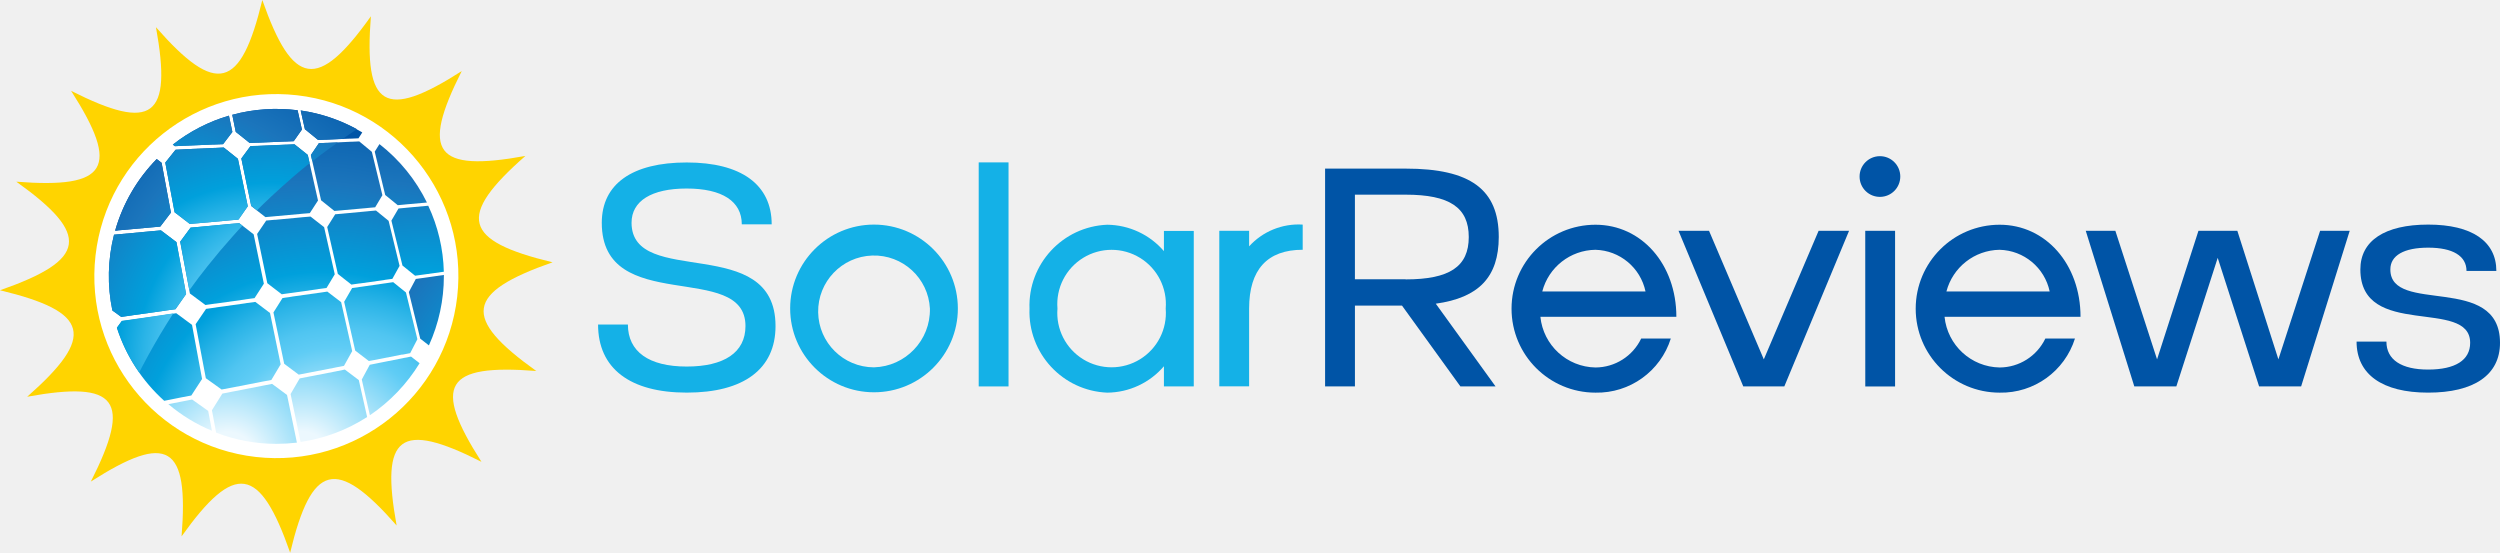
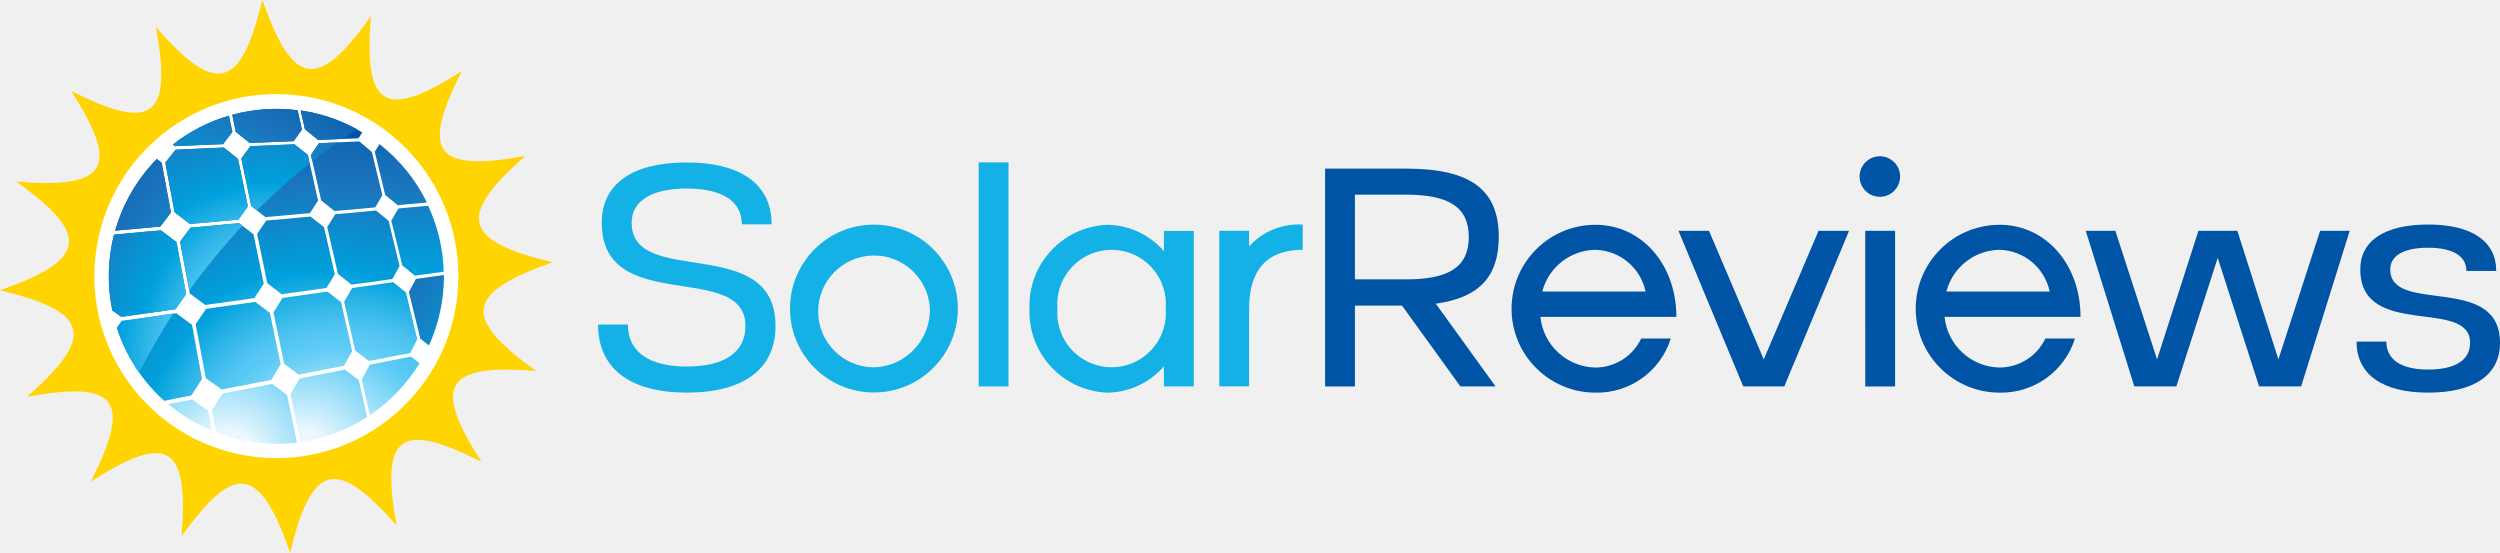
- <svg xmlns="http://www.w3.org/2000/svg" xmlns:xlink="http://www.w3.org/1999/xlink" id="solarreviews" width="158.322" height="35" viewBox="0 0 158.322 35">
+ <svg xmlns="http://www.w3.org/2000/svg" xmlns:xlink="http://www.w3.org/1999/xlink" id="solarreviews" width="140" height="30.95" viewBox="0 0 140 30.95">
  <defs>
-     <radialGradient id="radial-gradient" cx="1.87" cy="4.093" r="6.154" gradientTransform="translate(-0.142 0) scale(0.926 1)" gradientUnits="objectBoundingBox">
+     <radialGradient id="radial-gradient" cx="1.87" cy="4.093" r="6.154" gradientTransform="translate(-0.142) scale(0.926 1)" gradientUnits="objectBoundingBox">
      <stop offset="0.06" stop-color="#ecf8fe" />
      <stop offset="0.24" stop-color="#5fccf5" />
      <stop offset="0.28" stop-color="#50c5f1" />
      <stop offset="0.34" stop-color="#2bb4e7" />
      <stop offset="0.4" stop-color="#00a0dc" />
      <stop offset="0.59" stop-color="#1b75bc" />
      <stop offset="0.8" stop-color="#0054a6" />
    </radialGradient>
-     <radialGradient id="radial-gradient-2" cx="1.021" cy="4.336" r="6.454" gradientTransform="translate(-0.15 0) scale(0.951 1)" xlink:href="#radial-gradient" />
-     <radialGradient id="radial-gradient-3" cx="0.587" cy="2.031" r="5.661" gradientTransform="translate(0.186 0) scale(1.055 1)" xlink:href="#radial-gradient" />
-     <radialGradient id="radial-gradient-4" cx="1.459" cy="1.808" r="5.367" gradientTransform="translate(0.069 0) scale(1.031 1)" xlink:href="#radial-gradient" />
-     <radialGradient id="radial-gradient-5" cx="0.805" cy="3.134" r="6.049" gradientTransform="translate(0.005 0)" xlink:href="#radial-gradient" />
-     <radialGradient id="radial-gradient-6" cx="1.665" cy="2.897" r="5.745" gradientTransform="translate(-0.047 0) scale(0.977 1)" xlink:href="#radial-gradient" />
-     <radialGradient id="radial-gradient-7" cx="0.122" cy="4.585" r="6.763" gradientTransform="translate(-0.112 0) scale(0.974 1)" xlink:href="#radial-gradient" />
-     <radialGradient id="radial-gradient-8" cx="-0.105" cy="3.371" r="6.348" gradientTransform="translate(0.108 0) scale(1.025 1)" xlink:href="#radial-gradient" />
-     <radialGradient id="radial-gradient-9" cx="-1.393" cy="3.628" r="6.72" gradientTransform="translate(2.472 0) scale(1.337 1)" xlink:href="#radial-gradient" />
-     <radialGradient id="radial-gradient-10" cx="-0.336" cy="2.259" r="5.964" gradientTransform="translate(0.356 0) scale(1.077 1)" xlink:href="#radial-gradient" />
-     <radialGradient id="radial-gradient-11" cx="1.268" cy="1.274" r="7.838" gradientTransform="translate(-0.707 0) scale(0.706 1)" xlink:href="#radial-gradient" />
-     <radialGradient id="radial-gradient-12" cx="2.713" cy="2.65" r="5.436" gradientTransform="translate(0.157 0) scale(1.119 1)" xlink:href="#radial-gradient" />
-     <radialGradient id="radial-gradient-13" cx="2.366" cy="1.671" r="5.367" gradientTransform="translate(0.037 0) scale(1.029 1)" xlink:href="#radial-gradient" />
-     <radialGradient id="radial-gradient-14" cx="0.364" cy="1.244" r="6.493" gradientTransform="translate(-0.199 0) scale(0.946 1)" xlink:href="#radial-gradient" />
-     <radialGradient id="radial-gradient-15" cx="3.645" cy="4.195" r="6.564" gradientTransform="translate(0.55 0) scale(1.284 1)" xlink:href="#radial-gradient" />
-     <radialGradient id="radial-gradient-16" cx="-0.75" cy="1.76" r="8.03" gradientTransform="translate(0.082 0) scale(1.013 1)" xlink:href="#radial-gradient" />
-     <radialGradient id="radial-gradient-17" cx="3.444" cy="1.922" r="15.036" gradientTransform="translate(-1.044 0) scale(0.718 1)" xlink:href="#radial-gradient" />
-     <radialGradient id="radial-gradient-18" cx="0.289" cy="11.835" r="15.94" gradientTransform="translate(-2.482 0) scale(0.479 1)" xlink:href="#radial-gradient" />
-     <radialGradient id="radial-gradient-19" cx="-2.578" cy="2.622" r="6.677" gradientTransform="translate(11.565 0) scale(2.009 1)" xlink:href="#radial-gradient" />
-     <radialGradient id="radial-gradient-20" cx="-1.075" cy="5.163" r="7.695" gradientTransform="translate(1.194 0) scale(1.17 1)" xlink:href="#radial-gradient" />
-     <radialGradient id="radial-gradient-21" cx="2.446" cy="11.277" r="15.419" gradientTransform="translate(-1.356 0) scale(0.512 1)" xlink:href="#radial-gradient" />
-     <radialGradient id="radial-gradient-22" cx="1.238" cy="10.3" r="13.812" gradientTransform="translate(-1.651 0) scale(0.489 1)" xlink:href="#radial-gradient" />
-     <radialGradient id="radial-gradient-23" cx="0.568" cy="3.251" r="6.668" gradientTransform="translate(-0.117 0) scale(0.966 1)" xlink:href="#radial-gradient" />
-     <radialGradient id="radial-gradient-24" cx="1.405" cy="2.774" r="5.758" xlink:href="#radial-gradient" />
-     <radialGradient id="radial-gradient-25" cx="-1.142" cy="11.412" r="23.201" gradientTransform="translate(-3.338 0) scale(0.704 1)" xlink:href="#radial-gradient" />
-     <radialGradient id="radial-gradient-26" cx="2.897" cy="0.77" r="7.458" gradientTransform="translate(0.092 0) scale(1.047 1)" xlink:href="#radial-gradient" />
-     <radialGradient id="radial-gradient-27" cx="2.216" cy="1.485" r="5.086" gradientTransform="translate(0.157 0) scale(1.119 1)" xlink:href="#radial-gradient" />
-     <radialGradient id="radial-gradient-28" cx="1.605" cy="2.024" r="6.569" gradientTransform="translate(0.213 0) scale(1.077 1)" xlink:href="#radial-gradient" />
-     <radialGradient id="radial-gradient-29" cx="1.802" cy="7.973" r="14.427" gradientTransform="translate(-1.356 0) scale(0.512 1)" xlink:href="#radial-gradient" />
-     <radialGradient id="radial-gradient-30" cx="0.687" cy="7.34" r="12.923" gradientTransform="translate(-1.651 0) scale(0.489 1)" xlink:href="#radial-gradient" />
-     <radialGradient id="radial-gradient-31" cx="2.957" cy="2.789" r="6.142" gradientTransform="translate(0.55 0) scale(1.284 1)" xlink:href="#radial-gradient" />
-     <radialGradient id="radial-gradient-32" cx="-0.366" cy="8.419" r="14.915" gradientTransform="translate(-2.48 0) scale(0.525 1)" xlink:href="#radial-gradient" />
+     <radialGradient id="radial-gradient-2" cx="1.021" cy="4.336" r="6.454" gradientTransform="translate(-0.15) scale(0.951 1)" xlink:href="#radial-gradient" />
+     <radialGradient id="radial-gradient-3" cx="0.587" cy="2.031" r="5.661" gradientTransform="translate(0.186) scale(1.055 1)" xlink:href="#radial-gradient" />
+     <radialGradient id="radial-gradient-4" cx="1.459" cy="1.808" r="5.367" gradientTransform="translate(0.069) scale(1.031 1)" xlink:href="#radial-gradient" />
+     <radialGradient id="radial-gradient-5" cx="0.805" cy="3.134" r="6.049" gradientTransform="translate(0.005)" xlink:href="#radial-gradient" />
+     <radialGradient id="radial-gradient-6" cx="1.665" cy="2.897" r="5.745" gradientTransform="translate(-0.047) scale(0.977 1)" xlink:href="#radial-gradient" />
+     <radialGradient id="radial-gradient-7" cx="0.122" cy="4.585" r="6.763" gradientTransform="translate(-0.112) scale(0.974 1)" xlink:href="#radial-gradient" />
+     <radialGradient id="radial-gradient-8" cx="-0.105" cy="3.371" r="6.348" gradientTransform="translate(0.108) scale(1.025 1)" xlink:href="#radial-gradient" />
+     <radialGradient id="radial-gradient-9" cx="-1.393" cy="3.628" r="6.72" gradientTransform="translate(2.472) scale(1.337 1)" xlink:href="#radial-gradient" />
+     <radialGradient id="radial-gradient-10" cx="-0.336" cy="2.259" r="5.964" gradientTransform="translate(0.356) scale(1.077 1)" xlink:href="#radial-gradient" />
+     <radialGradient id="radial-gradient-11" cx="1.268" cy="1.274" r="7.838" gradientTransform="translate(-0.707) scale(0.706 1)" xlink:href="#radial-gradient" />
+     <radialGradient id="radial-gradient-12" cx="2.713" cy="2.65" r="5.436" gradientTransform="translate(0.157) scale(1.119 1)" xlink:href="#radial-gradient" />
+     <radialGradient id="radial-gradient-13" cx="2.366" cy="1.671" r="5.367" gradientTransform="translate(0.037) scale(1.029 1)" xlink:href="#radial-gradient" />
+     <radialGradient id="radial-gradient-14" cx="0.364" cy="1.244" r="6.493" gradientTransform="translate(-0.199) scale(0.946 1)" xlink:href="#radial-gradient" />
+     <radialGradient id="radial-gradient-15" cx="3.645" cy="4.195" r="6.564" gradientTransform="translate(0.55) scale(1.284 1)" xlink:href="#radial-gradient" />
+     <radialGradient id="radial-gradient-16" cx="-0.75" cy="1.76" r="8.03" gradientTransform="translate(0.082) scale(1.013 1)" xlink:href="#radial-gradient" />
+     <radialGradient id="radial-gradient-17" cx="3.444" cy="1.922" r="15.036" gradientTransform="translate(-1.044) scale(0.718 1)" xlink:href="#radial-gradient" />
+     <radialGradient id="radial-gradient-18" cx="0.289" cy="11.835" r="15.94" gradientTransform="translate(-2.482) scale(0.479 1)" xlink:href="#radial-gradient" />
+     <radialGradient id="radial-gradient-19" cx="-2.578" cy="2.622" r="6.677" gradientTransform="translate(11.565) scale(2.009 1)" xlink:href="#radial-gradient" />
+     <radialGradient id="radial-gradient-20" cx="-1.075" cy="5.163" r="7.695" gradientTransform="translate(1.194) scale(1.17 1)" xlink:href="#radial-gradient" />
+     <radialGradient id="radial-gradient-21" cx="2.446" cy="11.277" r="15.419" gradientTransform="translate(-1.356) scale(0.512 1)" xlink:href="#radial-gradient" />
+     <radialGradient id="radial-gradient-22" cx="1.238" cy="10.3" r="13.812" gradientTransform="translate(-1.651) scale(0.489 1)" xlink:href="#radial-gradient" />
+     <radialGradient id="radial-gradient-23" cx="0.568" cy="3.251" r="6.668" gradientTransform="translate(-0.117) scale(0.966 1)" xlink:href="#radial-gradient" />
+     <radialGradient id="radial-gradient-24" cx="1.405" cy="2.774" r="5.758" gradientTransform="matrix(1, 0, 0, 1, 0, 0)" xlink:href="#radial-gradient" />
+     <radialGradient id="radial-gradient-25" cx="-1.142" cy="11.412" r="23.201" gradientTransform="translate(-3.338) scale(0.704 1)" xlink:href="#radial-gradient" />
+     <radialGradient id="radial-gradient-26" cx="2.897" cy="0.77" r="7.458" gradientTransform="translate(0.092) scale(1.047 1)" xlink:href="#radial-gradient" />
+     <radialGradient id="radial-gradient-27" cx="2.216" cy="1.485" r="5.086" gradientTransform="translate(0.157) scale(1.119 1)" xlink:href="#radial-gradient" />
+     <radialGradient id="radial-gradient-28" cx="1.605" cy="2.024" r="6.569" gradientTransform="translate(0.213) scale(1.077 1)" xlink:href="#radial-gradient" />
+     <radialGradient id="radial-gradient-29" cx="1.802" cy="7.973" r="14.427" gradientTransform="translate(-1.356) scale(0.512 1)" xlink:href="#radial-gradient" />
+     <radialGradient id="radial-gradient-30" cx="0.687" cy="7.34" r="12.923" gradientTransform="translate(-1.651) scale(0.489 1)" xlink:href="#radial-gradient" />
+     <radialGradient id="radial-gradient-31" cx="2.957" cy="2.789" r="6.142" gradientTransform="translate(0.55) scale(1.284 1)" xlink:href="#radial-gradient" />
+     <radialGradient id="radial-gradient-32" cx="-0.366" cy="8.419" r="14.915" gradientTransform="translate(-2.48) scale(0.525 1)" xlink:href="#radial-gradient" />
  </defs>
-   <path id="Path_1" data-name="Path 1" d="M52.385,21.539c0,2.718-2.009,4.214-5.619,4.214s-5.619-1.538-5.619-4.313h1.889c0,1.714,1.321,2.662,3.723,2.662,2.367,0,3.723-.885,3.723-2.564,0-4.179-9.1-.611-9.1-6.539,0-2.465,1.932-3.821,5.38-3.821s5.38,1.4,5.38,3.919H50.249c0-1.461-1.243-2.269-3.491-2.269-2.227,0-3.491.787-3.491,2.17C43.281,19.172,52.385,15.6,52.385,21.539Z" transform="translate(-3.272 -0.889)" fill="#14b1e7" />
-   <path id="Path_2" data-name="Path 2" d="M64.983,20.769a5.31,5.31,0,1,1-5.317-5.317A5.318,5.318,0,0,1,64.983,20.769Zm-1.77,0a3.541,3.541,0,1,0-3.547,3.723A3.645,3.645,0,0,0,63.213,20.769Z" transform="translate(-4.323 -1.229)" fill="#14b1e7" />
-   <path id="Path_3" data-name="Path 3" d="M67.335,11.172h1.889V25.36H67.335Z" transform="translate(-5.355 -0.888)" fill="#14b1e7" />
-   <path id="Path_4" data-name="Path 4" d="M81.233,15.846V25.7H79.343V24.423a4.774,4.774,0,0,1-3.589,1.672,5.133,5.133,0,0,1-4.924-5.317,5.133,5.133,0,0,1,4.924-5.317,4.8,4.8,0,0,1,3.589,1.672V15.853h1.889ZM79.456,20.77a3.439,3.439,0,1,0-6.855,0,3.439,3.439,0,1,0,6.855,0Z" transform="translate(-5.633 -1.229)" fill="#14b1e7" />
-   <path id="Path_5" data-name="Path 5" d="M89.169,15.452v1.594c-2.248,0-3.393,1.264-3.393,3.723v4.924H83.887V15.846h1.889v.983A4.231,4.231,0,0,1,89.169,15.452Z" transform="translate(-6.671 -1.229)" fill="#14b1e7" />
-   <path id="Path_6" data-name="Path 6" d="M98.176,20.154l3.786,5.24H99.736l-3.7-5.12H93.056v5.12H91.166V11.6h5.106c4.1,0,5.893,1.321,5.893,4.334C102.159,18.454,100.916,19.774,98.176,20.154Zm-1.911-1.538c2.781,0,4-.808,4-2.683s-1.222-2.683-4-2.683h-3.21v5.359h3.21Z" transform="translate(-7.25 -0.922)" fill="#0054a6" />
-   <path id="Path_7" data-name="Path 7" d="M112.206,22.667h1.876a4.9,4.9,0,0,1-4.77,3.428,5.317,5.317,0,0,1,0-10.634c2.915,0,5.121,2.5,5.121,5.83h-8.611a3.569,3.569,0,0,0,3.49,3.21A3.222,3.222,0,0,0,112.206,22.667Zm-6.265-2.978h6.539a3.328,3.328,0,0,0-3.175-2.641A3.527,3.527,0,0,0,105.941,19.688Z" transform="translate(-8.271 -1.229)" fill="#0054a6" />
-   <path id="Path_8" data-name="Path 8" d="M126.282,15.88l-4.1,9.854h-2.6l-4.1-9.854h1.932l3.469,8.141,3.47-8.141Z" transform="translate(-9.183 -1.263)" fill="#0054a6" />
-   <path id="Path_9" data-name="Path 9" d="M127.939,12.044a1.289,1.289,0,1,1,1.3,1.278A1.284,1.284,0,0,1,127.939,12.044Zm.359,3.428h1.889v9.855H128.3Z" transform="translate(-10.174 -0.854)" fill="#0054a6" />
-   <path id="Path_10" data-name="Path 10" d="M140.013,22.667h1.875a4.9,4.9,0,0,1-4.769,3.428,5.317,5.317,0,0,1,0-10.634c2.915,0,5.121,2.5,5.121,5.83h-8.611a3.569,3.569,0,0,0,3.49,3.21A3.224,3.224,0,0,0,140.013,22.667Zm-6.266-2.978h6.54a3.328,3.328,0,0,0-3.175-2.641A3.535,3.535,0,0,0,133.747,19.688Z" transform="translate(-10.483 -1.229)" fill="#0054a6" />
-   <path id="Path_11" data-name="Path 11" d="M160.216,15.88l-3.076,9.854h-2.662l-2.621-8.141-2.62,8.141h-2.662L143.5,15.88h1.875l2.641,8.141,2.621-8.141H153.1l2.6,8.141,2.641-8.141Z" transform="translate(-11.412 -1.263)" fill="#0054a6" />
-   <path id="Path_12" data-name="Path 12" d="M171.215,22.94c0,2.03-1.637,3.154-4.552,3.154s-4.531-1.166-4.531-3.231h1.89c0,1.145.948,1.77,2.641,1.77,1.714,0,2.662-.59,2.662-1.693,0-2.88-6.953-.2-6.953-4.65,0-1.812,1.538-2.838,4.3-2.838s4.312,1.061,4.312,2.936h-1.89c0-.948-.863-1.475-2.423-1.475-1.538,0-2.4.492-2.4,1.377C164.261,21.184,171.215,18.508,171.215,22.94Z" transform="translate(-12.893 -1.229)" fill="#0054a6" />
-   <path id="Path_13" data-name="Path 13" d="M34.994,16.611c-5.668-1.363-6.083-2.908-1.721-6.736-5.71,1.039-6.645-.2-4.032-5.373-4.882,3.126-6.209,2.318-5.753-3.47C20.124,5.76,18.543,5.507,16.612,0,15.249,5.668,13.7,6.083,9.876,1.721c1.039,5.71-.2,6.645-5.373,4.032,3.126,4.882,2.318,6.209-3.47,5.753C5.76,14.877,5.507,16.457,0,18.382c5.668,1.363,6.083,2.908,1.721,6.743,5.711-1.04,6.652.2,4.032,5.373,4.882-3.126,6.209-2.318,5.746,3.47C14.87,29.24,16.45,29.493,18.375,35c1.363-5.668,2.915-6.083,6.743-1.721-1.039-5.71.2-6.652,5.373-4.032-3.126-4.882-2.318-6.209,3.47-5.753C29.234,20.116,29.494,18.536,34.994,16.611Z" fill="#ffd400" />
-   <path id="Path_14" data-name="Path 14" d="M29.47,19.312A11.527,11.527,0,1,0,16.714,29.454,11.525,11.525,0,0,0,29.47,19.312Z" transform="translate(-0.516 -0.516)" fill="#fff" />
-   <path id="Path_15" data-name="Path 15" d="M15.072,10.149l-.555.028h-.07l-1.77.077-.07.007-.583.028-.653.815.59,3.147.962.737.59-.049.07-.007,1.791-.162.07-.007.562-.049.59-.843-.625-3.006Z" transform="translate(-0.904 -0.807)" fill="url(#radial-gradient)" />
-   <path id="Path_16" data-name="Path 16" d="M19.97,9.927l-.513.028h-.063l-1.616.07-.07.007-.527.021-.576.78.625,3.006.9.7.534-.049.07-.007,1.63-.147.063-.007.513-.042.52-.8-.646-2.873Z" transform="translate(-1.321 -0.789)" fill="url(#radial-gradient-2)" />
-   <path id="Path_17" data-name="Path 17" d="M22.224,20.061l-.513.077-.063.007L20,20.377l-.07.014-.541.077-.576.913.681,3.252.92.688.548-.105.07-.014,1.665-.323.063-.014.52-.1.52-.934-.7-3.1Z" transform="translate(-1.496 -1.595)" fill="url(#radial-gradient-3)" />
-   <path id="Path_18" data-name="Path 18" d="M17.24,20.771l-.569.077-.07.014-1.812.253-.07.014-.6.084-.66.969.646,3.421,1,.716.6-.112.077-.014,1.833-.358.07-.014.569-.105.59-.99-.674-3.252Z" transform="translate(-1.07 -1.652)" fill="url(#radial-gradient-4)" />
-   <path id="Path_19" data-name="Path 19" d="M21.074,14.9l-.513.042-.063.007-1.637.154H18.8l-.534.049-.576.85.646,3.119.913.7.541-.077.07-.007,1.644-.232.07-.014.513-.07.52-.864-.674-2.985Z" transform="translate(-1.407 -1.185)" fill="url(#radial-gradient-5)" />
-   <path id="Path_20" data-name="Path 20" d="M16.137,15.353l-.562.049-.07.007-1.791.169-.07.007-.59.049-.66.892.618,3.28.983.73.59-.084.077-.007,1.812-.253.07-.014.562-.077.59-.913-.646-3.126Z" transform="translate(-0.986 -1.221)" fill="url(#radial-gradient-6)" />
-   <path id="Path_21" data-name="Path 21" d="M24.452,9.729l-.464.021h-.063l-1.482.07H22.38l-.485.021-.506.752.646,2.866.843.674.492-.042.063-.007,1.5-.133.056-.007.471-.042.457-.766-.667-2.746Z" transform="translate(-1.701 -0.774)" fill="url(#radial-gradient-7)" />
-   <path id="Path_22" data-name="Path 22" d="M26.4,15.137l-.8-.653-.471.042-.056.007-1.5.14-.063.007-.492.042-.506.808.674,2.971.857.674.492-.07L24.6,19.1l1.51-.211.056-.014.471-.063.457-.822Z" transform="translate(-1.79 -1.152)" fill="url(#radial-gradient-8)" />
-   <path id="Path_23" data-name="Path 23" d="M29.262,14.155l-1.377.126-.056.007-.45.042-.45.766.7,2.845.8.646.457-.063.056-.007,1.307-.183A10.45,10.45,0,0,0,29.262,14.155Z" transform="translate(-2.142 -1.126)" fill="url(#radial-gradient-9)" />
-   <path id="Path_24" data-name="Path 24" d="M27.591,20.066l-.808-.653-.478.07-.056.007-1.51.218-.063.007-.492.07-.506.871.7,3.091.864.66.5-.091.063-.014,1.517-.3L27.388,24l.471-.091.457-.885Z" transform="translate(-1.883 -1.544)" fill="url(#radial-gradient-10)" />
-   <path id="Path_25" data-name="Path 25" d="M18.389,26.41l-.569.112-.07.014-1.833.358-.077.014-.6.119-.66,1.054.267,1.419a10.554,10.554,0,0,0,3.814.709,11.424,11.424,0,0,0,1.3-.077l-.625-3.02Z" transform="translate(-1.159 -2.1)" fill="url(#radial-gradient-11)" />
-   <path id="Path_26" data-name="Path 26" d="M8.926,21.236l.084-.014,1.995-.281.077-.014.625-.084.674-.962-.611-3.287-.983-.745-.618.056-.077.007-1.974.183-.077.007-.225.021a10.64,10.64,0,0,0-.105,4.8l.562.407Z" transform="translate(-0.595 -1.26)" fill="url(#radial-gradient-12)" />
-   <path id="Path_27" data-name="Path 27" d="M12.124,26.88l.632-.119.681-1.047L12.8,22.286l-1-.737-.625.091-.077.014L9.1,21.942l-.084.014-.66.091-.316.428a10.611,10.611,0,0,0,3,4.622l1-.2Z" transform="translate(-0.64 -1.714)" fill="url(#radial-gradient-13)" />
-   <path id="Path_28" data-name="Path 28" d="M23.428,25.426l-.52.105-.063.014-1.665.323-.07.014-.541.105-.576.99.632,3.034a10.6,10.6,0,0,0,4.214-1.58l-.527-2.339Z" transform="translate(-1.59 -2.022)" fill="url(#radial-gradient-14)" />
-   <path id="Path_29" data-name="Path 29" d="M8.111,15.459l1.974-.176.077-.007.618-.056.674-.885-.59-3.154-.309-.239A10.613,10.613,0,0,0,7.921,15.48l.112-.007Z" transform="translate(-0.63 -0.87)" fill="url(#radial-gradient-15)" />
-   <path id="Path_30" data-name="Path 30" d="M28.552,24.954l-.541-.421-.478.091-.056.014-1.517.3-.063.014-.5.1-.506.934.513,2.262A10.728,10.728,0,0,0,28.552,24.954Z" transform="translate(-1.98 -1.951)" fill="url(#radial-gradient-16)" />
-   <path id="Path_31" data-name="Path 31" d="M13.087,27.486l-.632.126-.077.014-.794.154a10.4,10.4,0,0,0,2.76,1.686l-.239-1.257Z" transform="translate(-0.921 -2.186)" fill="url(#radial-gradient-17)" />
-   <path id="Path_32" data-name="Path 32" d="M21.791,9.468l.485-.021h.063l1.489-.063h.056l.464-.021.239-.372a10.594,10.594,0,0,0-3.9-1.391l.267,1.187Z" transform="translate(-1.645 -0.604)" fill="url(#radial-gradient-18)" />
-   <path id="Path_33" data-name="Path 33" d="M30.347,18.916l-1.264.183-.056.007-.457.063L28.128,20l.723,2.95.548.428a10.606,10.606,0,0,0,.948-4.383Z" transform="translate(-2.237 -1.504)" fill="url(#radial-gradient-19)" />
-   <path id="Path_34" data-name="Path 34" d="M26.445,13.136l.794.646.45-.042.056-.007,1.342-.119a10.6,10.6,0,0,0-3.006-3.7l-.3.478Z" transform="translate(-2.05 -0.788)" fill="url(#radial-gradient-20)" />
-   <path id="Path_35" data-name="Path 35" d="M12.606,9.862h.07l1.77-.077h.07l.555-.021.59-.773-.218-1.033a10.569,10.569,0,0,0-3.554,1.833l.133.1Z" transform="translate(-0.945 -0.633)" fill="url(#radial-gradient-21)" />
-   <path id="Path_36" data-name="Path 36" d="M17.082,9.65l.534-.021h.063l1.623-.07h.063l.506-.021.52-.738-.274-1.222a10.695,10.695,0,0,0-4.137.288L16.2,8.947Z" transform="translate(-1.271 -0.596)" fill="url(#radial-gradient-22)" />
-   <path id="Path_37" data-name="Path 37" d="M19.97,9.927l-.506.021H19.4l-1.623.07h-.063l-.534.021-.576.78.625,3,.365.288c.274-.274.548-.541.822-.794l.056-.056c.471-.435.927-.85,1.384-1.243l.056-.049c.344-.3.688-.576,1.018-.843l-.119-.534Z" transform="translate(-1.321 -0.789)" fill="url(#radial-gradient-23)" />
-   <path id="Path_38" data-name="Path 38" d="M15.072,10.149l-.555.028h-.07l-1.77.077-.07.007-.583.028-.653.815.59,3.147.962.737.59-.049.07-.007,1.791-.162.07-.007.562-.049.59-.843-.625-3.006Z" transform="translate(-0.904 -0.807)" fill="url(#radial-gradient-24)" />
-   <path id="Path_39" data-name="Path 39" d="M22.38,9.826l-.485.021-.506.745.091.407c.337-.267.674-.52,1-.759l.049-.035c.19-.14.379-.274.569-.407l-.653.028Z" transform="translate(-1.701 -0.779)" fill="url(#radial-gradient-25)" />
-   <path id="Path_40" data-name="Path 40" d="M9.624,24.971q.759-1.443,1.573-2.753l.063-.1c.119-.19.232-.372.351-.555l-.442.063-.077.014L9.1,21.929l-.084.014-.66.091-.309.428A10.511,10.511,0,0,0,9.455,25.3c.035-.07.07-.133.105-.2Z" transform="translate(-0.64 -1.715)" fill="url(#radial-gradient-26)" />
-   <path id="Path_41" data-name="Path 41" d="M8.926,21.236l.084-.014,1.995-.281.077-.014.625-.084.674-.962-.611-3.287-.983-.745-.618.056-.077.007-1.974.183-.077.007-.225.021a10.64,10.64,0,0,0-.105,4.8l.562.407Z" transform="translate(-0.595 -1.26)" fill="url(#radial-gradient-27)" />
-   <path id="Path_42" data-name="Path 42" d="M15.576,15.4l-.07.007-1.791.169-.07.007-.59.056-.653.892.576,3.07c.379-.527.759-1.04,1.152-1.524L14.192,18c.492-.618.99-1.208,1.489-1.763l.056-.063c.2-.225.4-.45.6-.66l-.2-.155Z" transform="translate(-0.986 -1.222)" fill="url(#radial-gradient-28)" />
-   <path id="Path_43" data-name="Path 43" d="M12.606,9.862h.07l1.77-.077h.07l.555-.021.59-.773-.218-1.033a10.569,10.569,0,0,0-3.554,1.833l.133.1Z" transform="translate(-0.945 -0.633)" fill="url(#radial-gradient-29)" />
-   <path id="Path_44" data-name="Path 44" d="M17.082,9.65l.534-.021h.063l1.623-.07h.063l.506-.021.52-.738-.274-1.222a10.695,10.695,0,0,0-4.137.288L16.2,8.947Z" transform="translate(-1.271 -0.596)" fill="url(#radial-gradient-30)" />
-   <path id="Path_45" data-name="Path 45" d="M8.111,15.459l1.974-.176.077-.007.618-.056.674-.885-.59-3.154-.309-.239A10.613,10.613,0,0,0,7.921,15.48l.112-.007Z" transform="translate(-0.63 -0.87)" fill="url(#radial-gradient-31)" />
-   <path id="Path_46" data-name="Path 46" d="M21.791,9.468l.485-.021h.063L23.35,9.4c.141-.1.274-.19.407-.281l.049-.035.443-.3A10.514,10.514,0,0,0,20.688,7.6l.267,1.187Z" transform="translate(-1.645 -0.604)" fill="url(#radial-gradient-32)" />
+   <path id="Path_1" data-name="Path 1" d="M51.084,20.34c0,2.4-1.777,3.726-4.969,3.726s-4.969-1.36-4.969-3.814h1.67c0,1.516,1.168,2.354,3.292,2.354,2.093,0,3.292-.783,3.292-2.267,0-3.7-8.047-.54-8.047-5.782,0-2.18,1.708-3.379,4.757-3.379s4.757,1.238,4.757,3.465H49.2c0-1.292-1.1-2.006-3.087-2.006-1.969,0-3.087.7-3.087,1.919C43.034,18.247,51.084,15.088,51.084,20.34Z" transform="translate(-7.655 -2.08)" fill="#14b1e7" />
+   <path id="Path_2" data-name="Path 2" d="M63.754,20.154a4.7,4.7,0,1,1-4.7-4.7,4.7,4.7,0,0,1,4.7,4.7Zm-1.565,0a3.131,3.131,0,1,0-3.137,3.292,3.223,3.223,0,0,0,3.137-3.292Z" transform="translate(-10.114 -2.875)" fill="#14b1e7" />
+   <path id="Path_3" data-name="Path 3" d="M67.335,11.172h1.67V23.718h-1.67Z" transform="translate(-12.528 -2.078)" fill="#14b1e7" />
+   <path id="Path_4" data-name="Path 4" d="M80.029,15.8v8.714H78.357V23.386a4.221,4.221,0,0,1-3.174,1.479,4.539,4.539,0,0,1-4.354-4.7,4.539,4.539,0,0,1,4.354-4.7,4.244,4.244,0,0,1,3.174,1.479V15.808h1.67Zm-1.571,4.354a3.041,3.041,0,1,0-6.062,0,3.041,3.041,0,1,0,6.062,0Z" transform="translate(-13.178 -2.876)" fill="#14b1e7" />
+   <path id="Path_5" data-name="Path 5" d="M88.558,15.451v1.41c-1.988,0-3,1.118-3,3.292v4.354h-1.67V15.8h1.67v.869A3.741,3.741,0,0,1,88.558,15.451Z" transform="translate(-15.607 -2.874)" fill="#14b1e7" />
+   <path id="Path_6" data-name="Path 6" d="M97.365,19.164l3.348,4.634H98.744L95.472,19.27H92.837V23.8H91.166V11.6h4.515c3.626,0,5.211,1.168,5.211,3.832C100.887,17.661,99.788,18.828,97.365,19.164Zm-1.69-1.36c2.459,0,3.537-.714,3.537-2.373s-1.081-2.373-3.537-2.373H92.836V17.8h2.839Z" transform="translate(-16.961 -2.158)" fill="#0054a6" />
+   <path id="Path_7" data-name="Path 7" d="M111.256,21.833h1.659a4.333,4.333,0,0,1-4.218,3.031,4.7,4.7,0,1,1,0-9.4c2.578,0,4.528,2.211,4.528,5.155h-7.614a3.156,3.156,0,0,0,3.086,2.839,2.849,2.849,0,0,0,2.559-1.622Zm-5.54-2.633H111.5a2.943,2.943,0,0,0-2.808-2.335,3.119,3.119,0,0,0-2.975,2.334Z" transform="translate(-19.349 -2.876)" fill="#0054a6" />
+   <path id="Path_8" data-name="Path 8" d="M125.032,15.88l-3.626,8.714h-2.3l-3.626-8.714h1.708l3.068,7.2,3.068-7.2Z" transform="translate(-21.485 -2.955)" fill="#0054a6" />
+   <path id="Path_9" data-name="Path 9" d="M127.939,11.894a1.135,1.135,0,1,1,.339.8,1.14,1.14,0,0,1-.339-.8Zm.317,3.031h1.67v8.715h-1.669Z" transform="translate(-23.802 -1.999)" fill="#0054a6" />
+   <path id="Path_10" data-name="Path 10" d="M139.063,21.833h1.658a4.333,4.333,0,0,1-4.217,3.031,4.7,4.7,0,1,1,0-9.4c2.578,0,4.528,2.211,4.528,5.155h-7.614a3.156,3.156,0,0,0,3.086,2.839,2.851,2.851,0,0,0,2.559-1.622ZM133.522,19.2h5.783a2.943,2.943,0,0,0-2.808-2.335,3.126,3.126,0,0,0-2.976,2.334Z" transform="translate(-24.523 -2.876)" fill="#0054a6" />
+   <path id="Path_11" data-name="Path 11" d="M158.282,15.88l-2.72,8.714h-2.354l-2.318-7.2-2.317,7.2h-2.354L143.5,15.88h1.658l2.335,7.2,2.318-7.2h2.178l2.3,7.2,2.335-7.2Z" transform="translate(-26.698 -2.955)" fill="#0054a6" />
+   <path id="Path_12" data-name="Path 12" d="M170.164,22.073c0,1.8-1.448,2.789-4.025,2.789s-4.007-1.031-4.007-2.857H163.8c0,1.012.838,1.565,2.335,1.565,1.516,0,2.354-.522,2.354-1.5,0-2.547-6.148-.177-6.148-4.112,0-1.6,1.36-2.51,3.8-2.51s3.813.938,3.813,2.6h-1.671c0-.838-.763-1.3-2.143-1.3-1.36,0-2.122.435-2.122,1.218C164.015,20.521,170.164,18.154,170.164,22.073Z" transform="translate(-30.164 -2.875)" fill="#0054a6" />
+   <path id="Path_13" data-name="Path 13" d="M30.944,14.689c-5.012-1.205-5.379-2.571-1.522-5.956-5.049.919-5.876-.177-3.565-4.751C21.54,6.745,20.367,6.031,20.77.913,17.8,5.093,16.4,4.87,14.69,0c-1.205,5.012-2.575,5.379-5.956,1.522C9.652,6.571,8.556,7.4,3.982,5.087,6.746,9.4,6.032,10.578.913,10.174c4.18,2.981,3.956,4.378-.913,6.08,5.012,1.205,5.379,2.571,1.522,5.963,5.05-.92,5.882.177,3.565,4.751,4.317-2.764,5.49-2.05,5.081,3.068,2.981-4.181,4.378-3.957,6.08.913,1.205-5.012,2.578-5.379,5.963-1.522-.919-5.049.177-5.882,4.751-3.565-2.764-4.317-2.05-5.49,3.068-5.087C25.851,17.788,26.081,16.391,30.944,14.689Z" fill="#ffd400" />
+   <path id="Path_14" data-name="Path 14" d="M26.811,17.826a10.193,10.193,0,1,0-11.28,8.968,10.193,10.193,0,0,0,11.28-8.968Z" transform="translate(-1.207 -1.205)" fill="#fff" />
+   <path id="Path_15" data-name="Path 15" d="M14.644,10.149l-.491.025h-.062l-1.565.068-.062.006-.516.025-.577.721.522,2.783.851.652.522-.043.062-.006,1.584-.143.062-.006.5-.043.522-.745-.553-2.658Z" transform="translate(-2.115 -1.888)" fill="url(#radial-gradient)" />
+   <path id="Path_16" data-name="Path 16" d="M19.581,9.927l-.454.025h-.056l-1.429.062-.062.006-.466.019-.509.69.553,2.658.8.619.472-.043.062-.006,1.441-.13.056-.006.454-.037.46-.707-.571-2.541Z" transform="translate(-3.09 -1.847)" fill="url(#radial-gradient-2)" />
+   <path id="Path_17" data-name="Path 17" d="M21.829,20.061l-.454.068-.056.006-1.457.205-.062.012-.478.068-.509.807.6,2.876.814.608.485-.093.062-.012,1.472-.286.056-.012.46-.088.46-.826L22.6,20.653Z" transform="translate(-3.5 -3.732)" fill="url(#radial-gradient-3)" />
+   <path id="Path_18" data-name="Path 18" d="M16.8,20.771l-.5.068-.062.012-1.6.224-.062.012-.531.074-.584.857.571,3.025.884.633.531-.1.068-.012,1.621-.317.062-.012.5-.093.522-.875-.6-2.876Z" transform="translate(-2.504 -3.865)" fill="url(#radial-gradient-4)" />
+   <path id="Path_19" data-name="Path 19" d="M20.682,14.9l-.454.037-.056.006-1.448.136h-.054l-.472.043-.509.752.571,2.758.807.619.478-.068.062-.006,1.454-.205.062-.012.454-.062.46-.764-.6-2.64Z" transform="translate(-3.291 -2.772)" fill="url(#radial-gradient-5)" />
+   <path id="Path_20" data-name="Path 20" d="M15.7,15.353l-.5.043-.062.006-1.584.149-.062.006-.522.043-.584.789.546,2.9.869.646.522-.074.068-.006,1.6-.224.062-.012.5-.068.522-.807-.571-2.764Z" transform="translate(-2.306 -2.856)" fill="url(#radial-gradient-6)" />
+   <path id="Path_21" data-name="Path 21" d="M24.1,9.729l-.41.019h-.056l-1.31.062h-.056l-.429.019-.447.665.571,2.534.745.6.435-.037.056-.006,1.326-.118.05-.006.416-.037.4-.677-.59-2.428Z" transform="translate(-3.979 -1.81)" fill="url(#radial-gradient-7)" />
+   <path id="Path_22" data-name="Path 22" d="M25.95,15.061l-.707-.577-.416.037-.05.006-1.326.124-.056.006-.435.037-.447.714.6,2.627.758.6.435-.062.057,0,1.335-.187.05-.012.416-.056.4-.727Z" transform="translate(-4.188 -2.695)" fill="url(#radial-gradient-8)" />
+   <path id="Path_23" data-name="Path 23" d="M28.992,14.155l-1.218.111-.05.006-.4.037-.4.677.619,2.516.707.571.4-.056.05-.006,1.156-.162a9.241,9.241,0,0,0-.873-3.7Z" transform="translate(-5.011 -2.634)" fill="url(#radial-gradient-9)" />
+   <path id="Path_24" data-name="Path 24" d="M27.138,19.99l-.714-.577L26,19.475l-.05.006-1.335.193-.056.006-.435.062-.447.77.619,2.733.764.584.442-.08.056-.012,1.341-.265.058,0,.416-.08.4-.783Z" transform="translate(-4.405 -3.612)" fill="url(#radial-gradient-10)" />
+   <path id="Path_25" data-name="Path 25" d="M17.948,26.41l-.5.1-.062.012-1.621.317-.068.012-.531.105-.584.932.236,1.255a9.333,9.333,0,0,0,3.373.627,10.1,10.1,0,0,0,1.15-.068l-.553-2.671Z" transform="translate(-2.712 -4.913)" fill="url(#radial-gradient-11)" />
+   <path id="Path_26" data-name="Path 26" d="M8.759,20.613l.074-.012,1.764-.248.068-.012.553-.074.6-.851-.54-2.907-.869-.659-.546.05L9.79,15.9l-1.746.162-.068.006-.2.019a9.409,9.409,0,0,0-.093,4.245l.5.36Z" transform="translate(-1.393 -2.948)" fill="url(#radial-gradient-12)" />
+   <path id="Path_27" data-name="Path 27" d="M11.651,26.263l.559-.105.6-.926L12.249,22.2l-.884-.652-.553.08-.068.012L8.977,21.9l-.074.012-.584.08-.279.378a9.383,9.383,0,0,0,2.653,4.087l.884-.177Z" transform="translate(-1.496 -4.009)" fill="url(#radial-gradient-13)" />
+   <path id="Path_28" data-name="Path 28" d="M23.03,25.426l-.46.093-.056.012-1.472.286-.062.012-.478.093-.509.875.559,2.683a9.373,9.373,0,0,0,3.726-1.4l-.466-2.068Z" transform="translate(-3.72 -4.73)" fill="url(#radial-gradient-14)" />
+   <path id="Path_29" data-name="Path 29" d="M8.089,14.936l1.746-.156.068-.006.546-.05.6-.783-.522-2.789-.273-.211a9.385,9.385,0,0,0-2.329,4.013l.1-.006Z" transform="translate(-1.474 -2.036)" fill="url(#radial-gradient-15)" />
+   <path id="Path_30" data-name="Path 30" d="M28.128,24.905l-.478-.372-.423.08-.05.012-1.341.265-.056.012-.442.088-.447.826.454,2a9.487,9.487,0,0,0,2.784-2.913Z" transform="translate(-4.631 -4.564)" fill="url(#radial-gradient-16)" />
+   <path id="Path_31" data-name="Path 31" d="M12.913,27.486l-.559.111-.068.012-.7.136a9.2,9.2,0,0,0,2.441,1.491l-.211-1.112Z" transform="translate(-2.155 -5.114)" fill="url(#radial-gradient-17)" />
+   <path id="Path_32" data-name="Path 32" d="M21.663,9.252l.429-.019h.056l1.317-.056h.05l.41-.019.211-.329A9.368,9.368,0,0,0,20.687,7.6l.236,1.05Z" transform="translate(-3.849 -1.414)" fill="url(#radial-gradient-18)" />
+   <path id="Path_33" data-name="Path 33" d="M30.09,18.916l-1.118.162-.05.006-.4.056-.391.735.639,2.609.485.378a9.379,9.379,0,0,0,.838-3.876Z" transform="translate(-5.233 -3.519)" fill="url(#radial-gradient-19)" />
+   <path id="Path_34" data-name="Path 34" d="M26.368,12.763l.7.571.4-.037.05-.006,1.187-.105a9.373,9.373,0,0,0-2.658-3.272l-.265.423Z" transform="translate(-4.796 -1.844)" fill="url(#radial-gradient-20)" />
+   <path id="Path_35" data-name="Path 35" d="M12.523,9.642h.062l1.565-.068h.062l.491-.019.522-.684-.193-.913a9.346,9.346,0,0,0-3.143,1.621l.118.088Z" transform="translate(-2.212 -1.481)" fill="url(#radial-gradient-21)" />
+   <path id="Path_36" data-name="Path 36" d="M16.954,9.4l.472-.019h.056l1.435-.062h.056l.447-.019.46-.653-.242-1.081a9.457,9.457,0,0,0-3.658.255l.195.956Z" transform="translate(-2.973 -1.394)" fill="url(#radial-gradient-22)" />
+   <path id="Path_37" data-name="Path 37" d="M19.58,9.927l-.447.019h-.057l-1.435.062h-.056l-.472.019-.509.69.553,2.653.323.255c.242-.242.485-.478.727-.7l.05-.05c.416-.385.82-.752,1.224-1.1l.05-.043c.3-.265.608-.509.9-.745l-.105-.472Z" transform="translate(-3.09 -1.847)" fill="url(#radial-gradient-23)" />
+   <path id="Path_38" data-name="Path 38" d="M14.644,10.149l-.491.025h-.062l-1.565.068-.062.006-.516.025-.577.721.522,2.783.851.652.522-.043.062-.006,1.584-.143.062-.006.5-.043.522-.745-.553-2.658Z" transform="translate(-2.115 -1.888)" fill="url(#radial-gradient-24)" />
+   <path id="Path_39" data-name="Path 39" d="M22.265,9.823l-.429.019-.447.659.08.36c.3-.236.6-.46.884-.671l.043-.031c.168-.124.335-.242.5-.36l-.577.025Z" transform="translate(-3.979 -1.823)" fill="url(#radial-gradient-25)" />
+   <path id="Path_40" data-name="Path 40" d="M9.442,24.577q.671-1.276,1.391-2.434l.056-.088c.105-.168.205-.329.31-.491l-.391.056-.068.012-1.761.256L8.9,21.9l-.584.08-.273.378a9.3,9.3,0,0,0,1.245,2.51c.031-.062.062-.118.093-.177Z" transform="translate(-1.497 -4.012)" fill="url(#radial-gradient-26)" />
+   <path id="Path_41" data-name="Path 41" d="M8.759,20.613l.074-.012,1.764-.248.068-.012.553-.074.6-.851-.54-2.907-.869-.659-.546.05L9.79,15.9l-1.746.162-.068.006-.2.019a9.409,9.409,0,0,0-.093,4.245l.5.36Z" transform="translate(-1.393 -2.948)" fill="url(#radial-gradient-27)" />
+   <path id="Path_42" data-name="Path 42" d="M15.209,15.4l-.062.006-1.584.149-.062.006-.522.05L12.4,16.4l.509,2.715c.335-.466.671-.92,1.019-1.348l.055-.068c.435-.546.875-1.068,1.317-1.559l.05-.056c.177-.2.354-.4.531-.584l-.177-.137Z" transform="translate(-2.307 -2.858)" fill="url(#radial-gradient-28)" />
+   <path id="Path_43" data-name="Path 43" d="M12.523,9.642h.062l1.565-.068h.062l.491-.019.522-.684-.193-.913a9.346,9.346,0,0,0-3.143,1.621l.118.088Z" transform="translate(-2.212 -1.481)" fill="url(#radial-gradient-29)" />
+   <path id="Path_44" data-name="Path 44" d="M16.954,9.4l.472-.019h.056l1.435-.062h.056l.447-.019.46-.653-.242-1.081a9.457,9.457,0,0,0-3.658.255l.195.956Z" transform="translate(-2.973 -1.394)" fill="url(#radial-gradient-30)" />
+   <path id="Path_45" data-name="Path 45" d="M8.089,14.936l1.746-.156.068-.006.546-.05.6-.783-.522-2.789-.273-.211a9.385,9.385,0,0,0-2.329,4.013l.1-.006Z" transform="translate(-1.474 -2.036)" fill="url(#radial-gradient-31)" />
+   <path id="Path_46" data-name="Path 46" d="M21.663,9.252l.429-.019h.056l.894-.042c.125-.088.242-.168.36-.248l.043-.031.392-.265A9.3,9.3,0,0,0,20.688,7.6l.236,1.05Z" transform="translate(-3.849 -1.414)" fill="url(#radial-gradient-32)" />
</svg>
